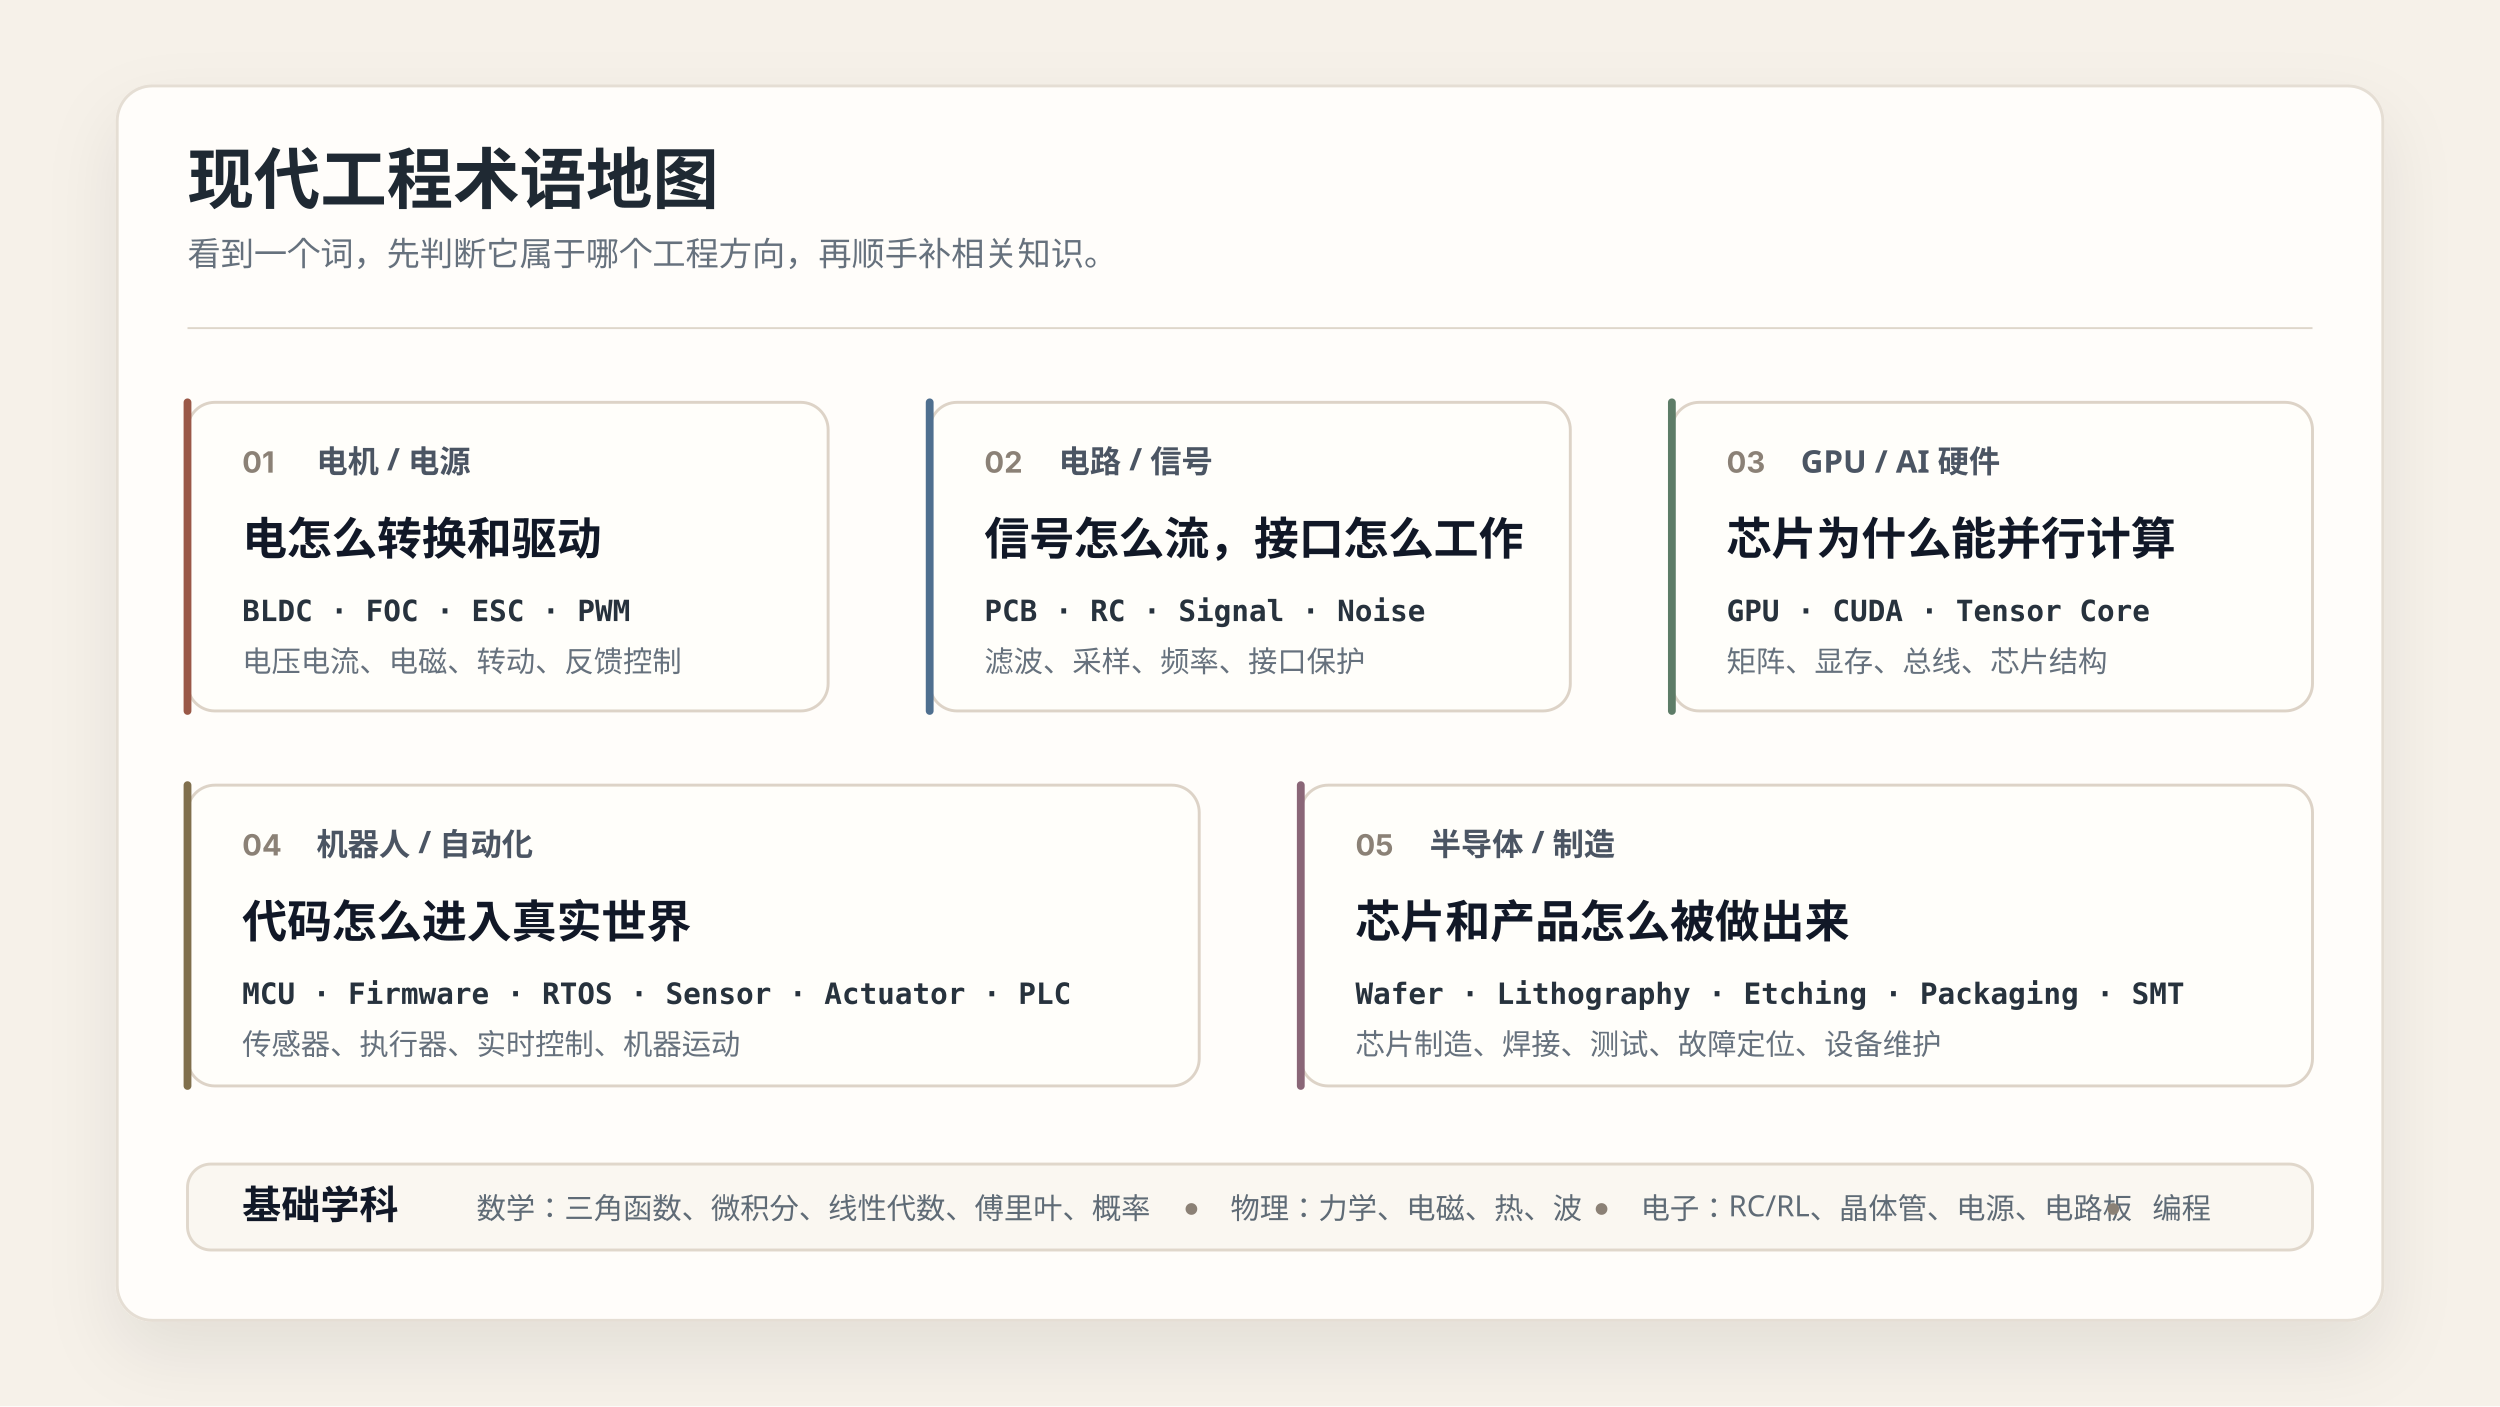
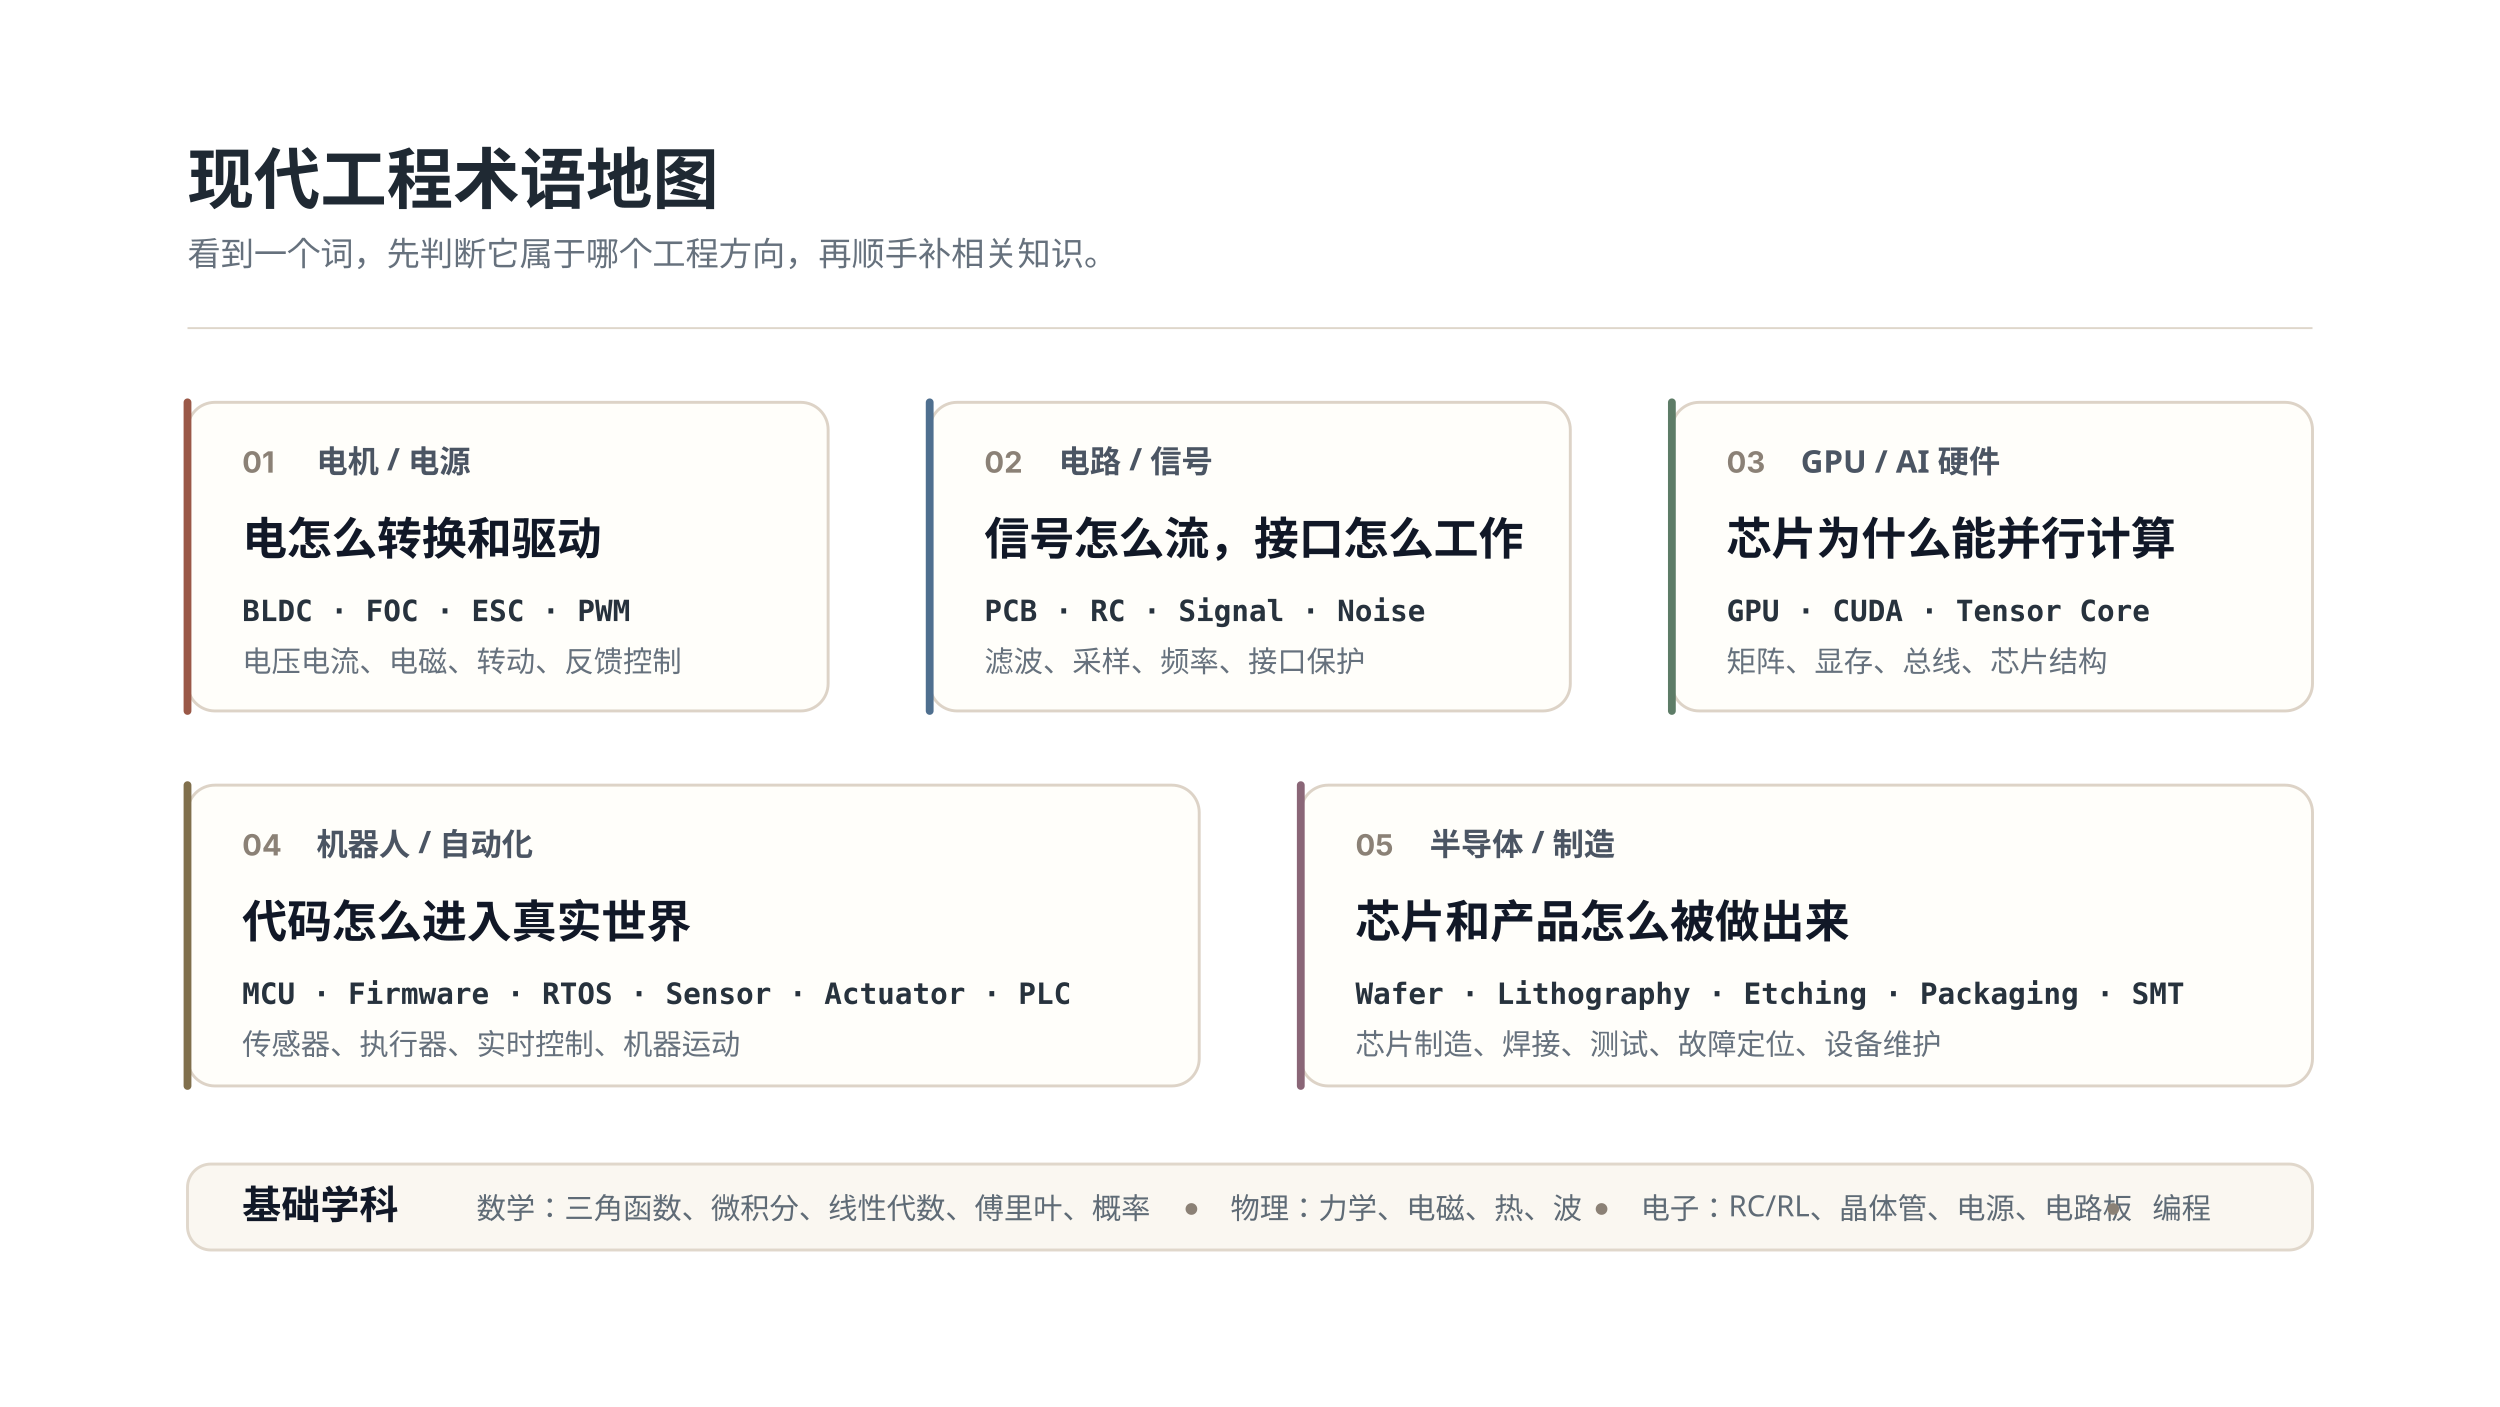
<svg xmlns="http://www.w3.org/2000/svg" width="1280" height="720" viewBox="0 0 1280 720" role="img" aria-labelledby="title desc">
  <defs>
-     <filter id="softShadow" x="-20%" y="-20%" width="140%" height="140%">
-       <feDropShadow dx="0" dy="16" stdDeviation="18" flood-color="#1c1917" flood-opacity="0.08" />
-     </filter>
    <style>
-       .bg { fill: #f6f1e9; }
-       .panel { fill: #fffdfa; stroke: #e5ded4; stroke-width: 1.5; filter: url(#softShadow); }
      .hairline { stroke: #ded6ca; stroke-width: 1; }
      .title { font: 800 34px "Noto Sans SC", "Microsoft YaHei", sans-serif; fill: #1f2933; }
      .sub { font: 500 17px "Noto Sans SC", "Microsoft YaHei", sans-serif; fill: #66717d; }
      .card { fill: #fffefa; stroke: #ddd3c7; stroke-width: 1.5; }
      .accent { stroke-width: 4; stroke-linecap: round; }
      .num { font: 700 15px "Inter", "Arial", sans-serif; fill: #8b8176; }
      .label { font: 700 16px "Noto Sans SC", "Microsoft YaHei", sans-serif; fill: #4b5563; }
      .h { font: 800 23px "Noto Sans SC", "Microsoft YaHei", sans-serif; fill: #111827; }
      .p { font: 600 15px "JetBrains Mono", "Consolas", monospace; fill: #27323d; }
      .s { font: 500 15px "Noto Sans SC", "Microsoft YaHei", sans-serif; fill: #66717d; }
      .baseTitle { font: 800 20px "Noto Sans SC", "Microsoft YaHei", sans-serif; fill: #111827; }
      .baseText { font: 500 15px "Noto Sans SC", "Microsoft YaHei", sans-serif; fill: #5f6b76; }
      .muted { fill: #8b8176; }
    </style>
  </defs>
-   <rect class="bg" width="1280" height="720" />
-   <rect x="60" y="44" width="1160" height="632" rx="18" class="panel" />
  <text x="96" y="104" class="title">现代工程术语地图</text>
  <text x="96" y="136" class="sub">看到一个词，先判断它属于哪个工程方向，再顺手补相关知识。</text>
  <line x1="96" y1="168" x2="1184" y2="168" class="hairline" />
  <g>
    <rect x="96" y="206" width="328" height="158" rx="14" class="card" />
    <line x1="96" y1="206" x2="96" y2="364" class="accent" stroke="#9a5847" />
    <text x="124" y="242" class="num">01</text>
    <text x="162" y="242" class="label">电机 / 电源</text>
    <text x="124" y="284" class="h">电怎么转换和驱动</text>
    <text x="124" y="318" class="p">BLDC · FOC · ESC · PWM</text>
    <text x="124" y="344" class="s">电压电流、电磁、转动、反馈控制</text>
  </g>
  <g>
    <rect x="476" y="206" width="328" height="158" rx="14" class="card" />
    <line x1="476" y1="206" x2="476" y2="364" class="accent" stroke="#4f6f8f" />
    <text x="504" y="242" class="num">02</text>
    <text x="542" y="242" class="label">电路 / 信号</text>
    <text x="504" y="284" class="h">信号怎么流，接口怎么工作</text>
    <text x="504" y="318" class="p">PCB · RC · Signal · Noise</text>
    <text x="504" y="344" class="s">滤波、采样、频率、接口保护</text>
  </g>
  <g>
    <rect x="856" y="206" width="328" height="158" rx="14" class="card" />
    <line x1="856" y1="206" x2="856" y2="364" class="accent" stroke="#5d7c67" />
    <text x="884" y="242" class="num">03</text>
    <text x="922" y="242" class="label">GPU / AI 硬件</text>
    <text x="884" y="284" class="h">芯片为什么能并行计算</text>
    <text x="884" y="318" class="p">GPU · CUDA · Tensor Core</text>
    <text x="884" y="344" class="s">矩阵、显存、总线、芯片结构</text>
  </g>
  <g>
    <rect x="96" y="402" width="518" height="154" rx="14" class="card" />
    <line x1="96" y1="402" x2="96" y2="556" class="accent" stroke="#806f4c" />
    <text x="124" y="438" class="num">04</text>
    <text x="162" y="438" class="label">机器人 / 自动化</text>
    <text x="124" y="480" class="h">代码怎么进入真实世界</text>
    <text x="124" y="514" class="p">MCU · Firmware · RTOS · Sensor · Actuator · PLC</text>
    <text x="124" y="540" class="s">传感器、执行器、实时控制、机器运动</text>
  </g>
  <g>
    <rect x="666" y="402" width="518" height="154" rx="14" class="card" />
    <line x1="666" y1="402" x2="666" y2="556" class="accent" stroke="#8a6677" />
    <text x="694" y="438" class="num">05</text>
    <text x="732" y="438" class="label">半导体 / 制造</text>
    <text x="694" y="480" class="h">芯片和产品怎么被做出来</text>
    <text x="694" y="514" class="p">Wafer · Lithography · Etching · Packaging · SMT</text>
    <text x="694" y="540" class="s">芯片制造、焊接、测试、故障定位、设备维护</text>
  </g>
  <g>
    <rect x="96" y="596" width="1088" height="44" rx="12" fill="#faf7f1" stroke="#e0d7cb" stroke-width="1.5" />
    <text x="124" y="624" class="baseTitle">基础学科</text>
    <text x="244" y="624" class="baseText">数学：三角函数、微积分、线性代数、傅里叶、概率</text>
    <circle cx="610" cy="619" r="3" class="muted" />
    <text x="630" y="624" class="baseText">物理：力学、电磁、热、波</text>
    <circle cx="820" cy="619" r="3" class="muted" />
    <text x="840" y="624" class="baseText">电子：RC/RL、晶体管、电源、电路板</text>
    <circle cx="1082" cy="619" r="3" class="muted" />
    <text x="1102" y="624" class="baseText">编程</text>
  </g>
</svg>
